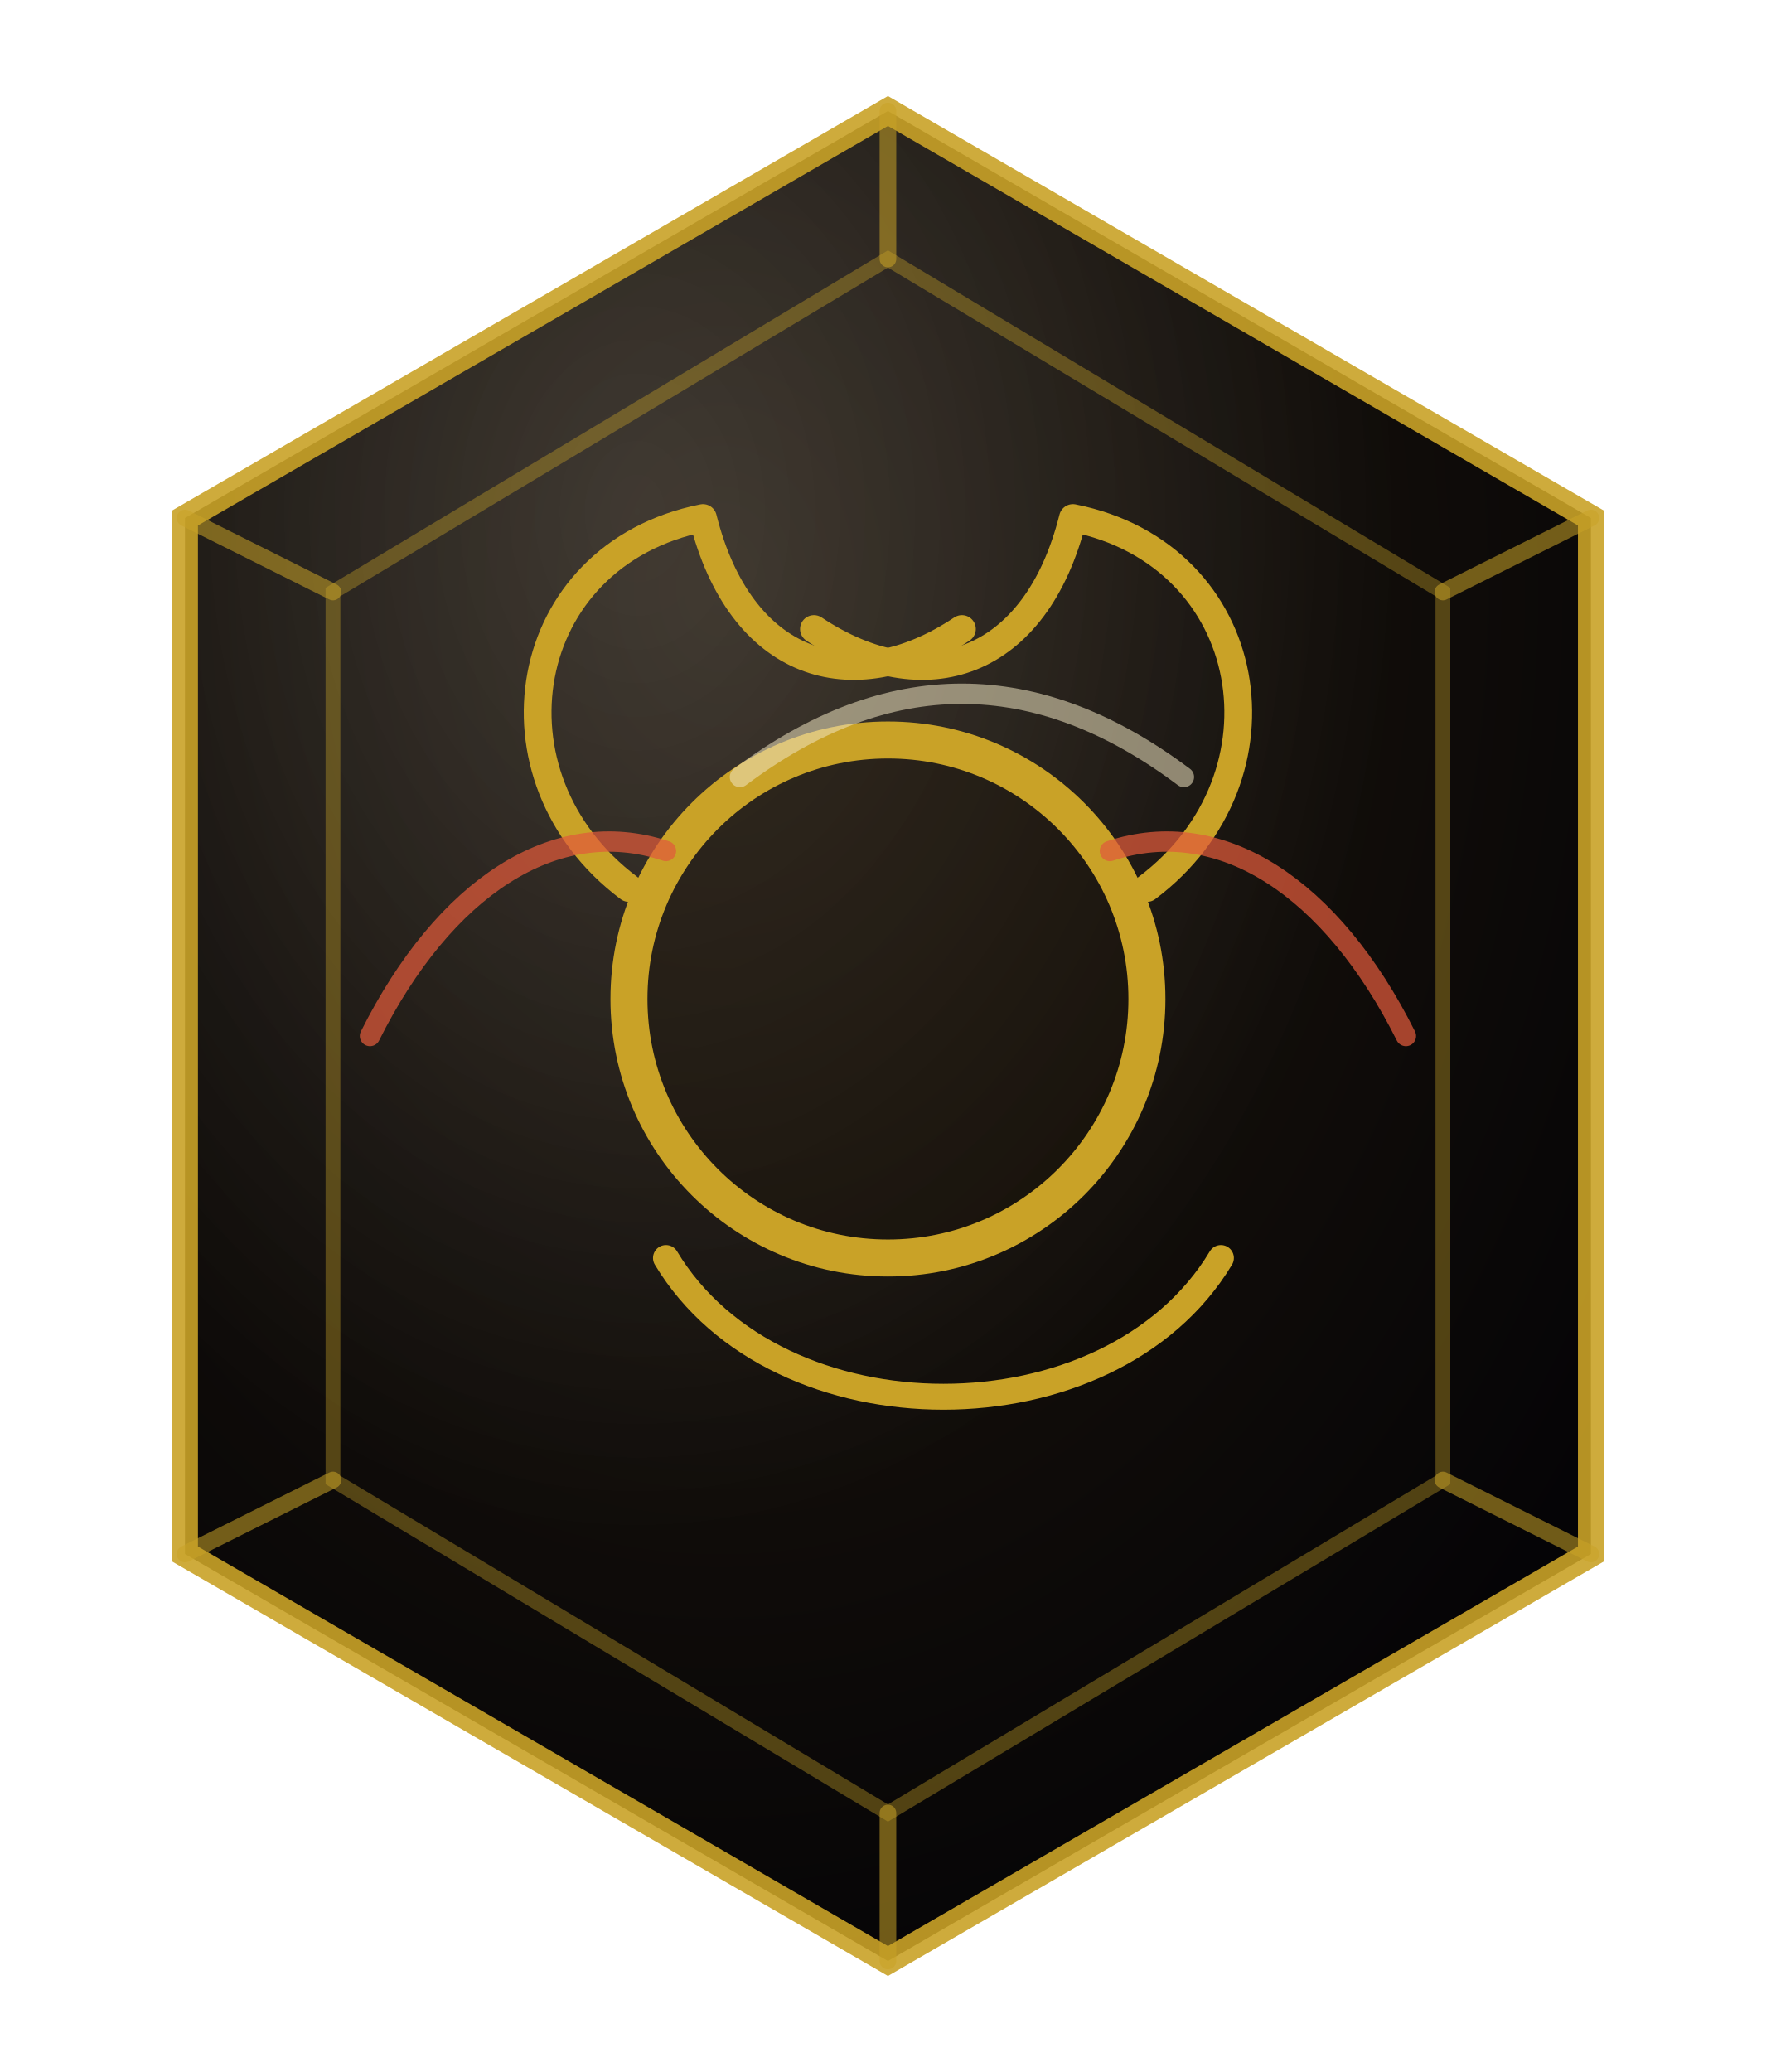
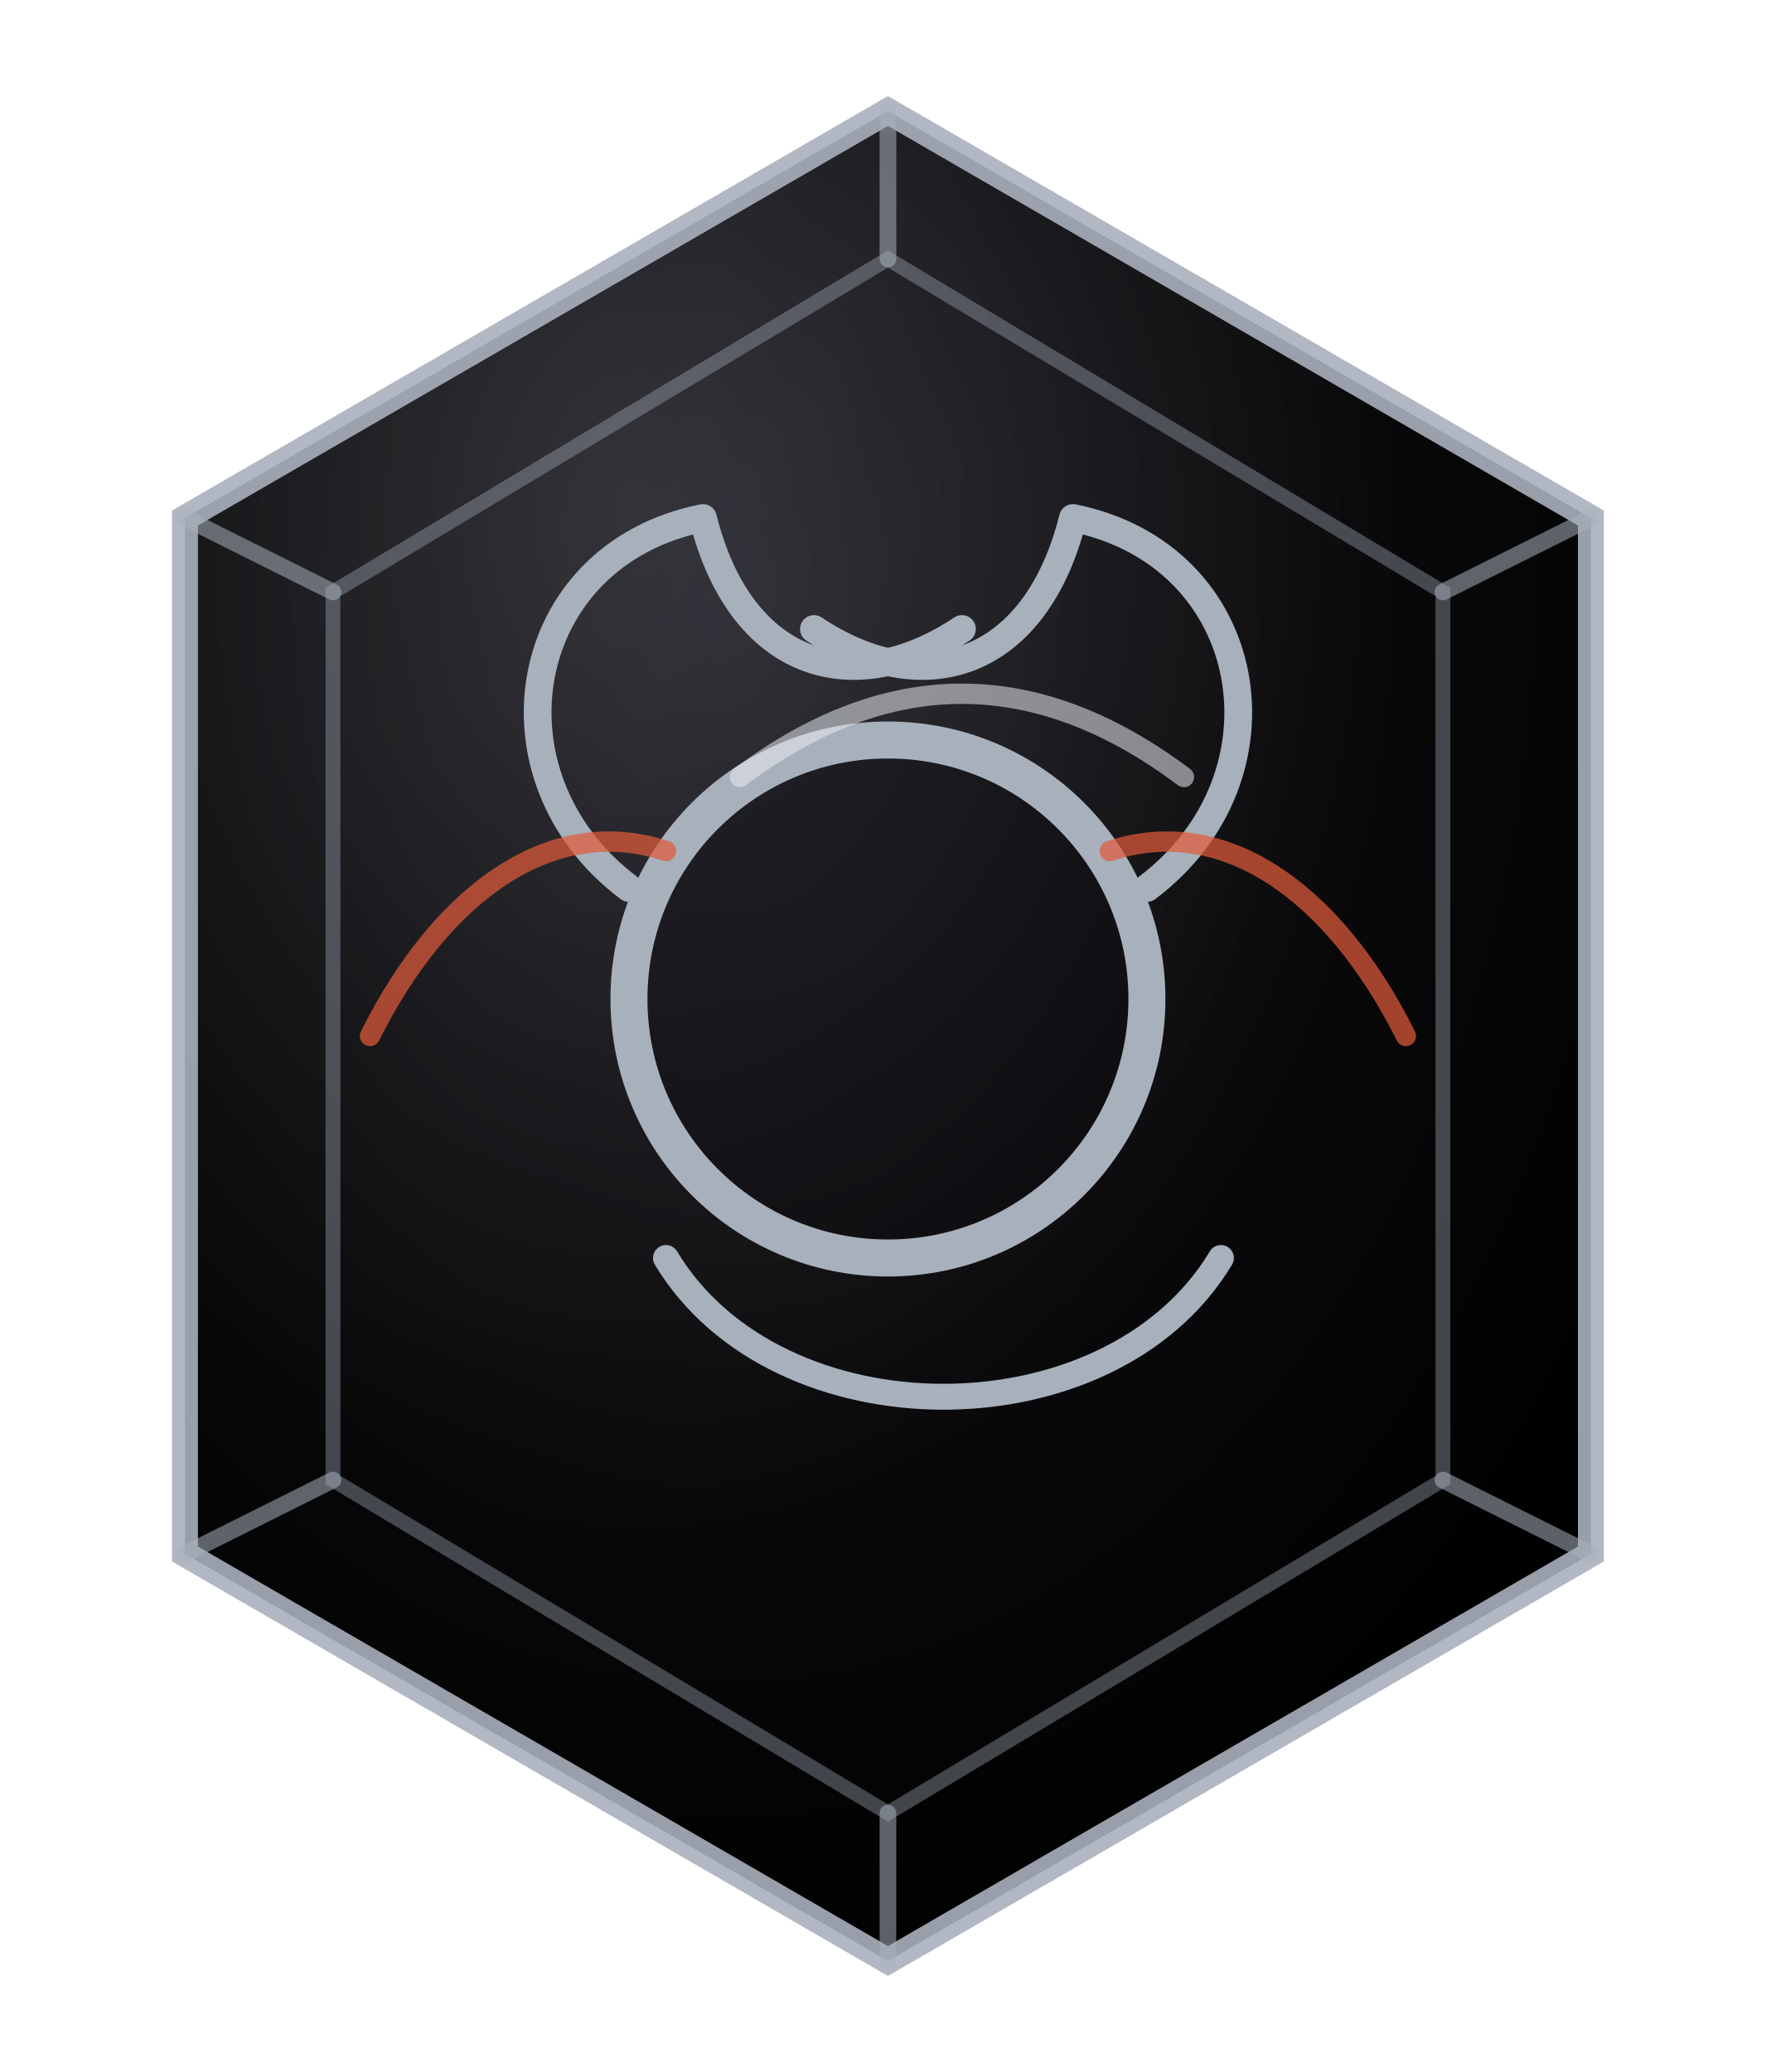
<svg xmlns="http://www.w3.org/2000/svg" viewBox="0 0 96 112" role="img" aria-label="Leo zodiac seal">
  <defs>
    <radialGradient id="plate" cx="38%" cy="26%" r="78%">
-       <stop offset="0%" stop-color="#2a2218" />
-       <stop offset="55%" stop-color="#120e0a" />
-       <stop offset="100%" stop-color="#050406" />
+       <stop offset="0%" stop-color="#1a1a22" />
+       <stop offset="55%" stop-color="#0a0a0c" />
+       <stop offset="100%" stop-color="#000000" />
    </radialGradient>
    <radialGradient id="sheen" cx="32%" cy="22%" r="55%">
      <stop offset="0%" stop-color="#fff" stop-opacity="0.12" />
      <stop offset="100%" stop-color="#fff" stop-opacity="0" />
    </radialGradient>
  </defs>
  <path d="M48 6 L86 28 L86 84 L48 106 L10 84 L10 28 Z" fill="url(#plate)" />
  <path d="M48 6 L86 28 L86 84 L48 106 L10 84 L10 28 Z" fill="url(#sheen)" />
-   <path d="M48 6 L86 28 L86 84 L48 106 L10 84 L10 28 Z" fill="none" stroke="#c9a227" stroke-width="1.4" opacity="0.9" />
-   <path d="M48 14 L78 32 L78 80 L48 98 L18 80 L18 32 Z" fill="none" stroke="#c9a227" stroke-width="0.8" opacity="0.38" />
-   <g stroke="#c9a227" stroke-width="0.9" opacity="0.55" stroke-linecap="round">
+   <path d="M48 6 L86 28 L86 84 L48 106 L10 84 L10 28 Z" fill="none" stroke="#A8B0BC" stroke-width="1.4" opacity="0.9" />
+   <path d="M48 14 L78 32 L78 80 L48 98 L18 80 L18 32 Z" fill="none" stroke="#A8B0BC" stroke-width="0.8" opacity="0.38" />
+   <g stroke="#A8B0BC" stroke-width="0.9" opacity="0.55" stroke-linecap="round">
    <line x1="48" y1="6" x2="48" y2="14" />
    <line x1="86" y1="28" x2="78" y2="32" />
    <line x1="86" y1="84" x2="78" y2="80" />
    <line x1="48" y1="106" x2="48" y2="98" />
    <line x1="10" y1="84" x2="18" y2="80" />
    <line x1="10" y1="28" x2="18" y2="32" />
  </g>
  <g fill="none" stroke-linecap="round" stroke-linejoin="round" vector-effect="non-scaling-stroke">
-     <g stroke="#c9a227" stroke-width="2">
-       <circle cx="48" cy="54" r="14" fill="#1a1208" fill-opacity="0.35" />
+     <g stroke="#A8B0BC" stroke-width="2">
+       <circle cx="48" cy="54" r="14" fill="#0a0a10" fill-opacity="0.35" />
      <path d="M34 48c-8-6-6-18 4-20 2 8 8 10 14 6" stroke-width="1.5" />
      <path d="M62 48c8-6 6-18-4-20-2 8-8 10-14 6" stroke-width="1.5" />
      <path d="M36 68c6 10 24 10 30 0" stroke-width="1.4" />
-       <path d="M40 42c8-6 16-6 24 0" stroke-width="1.1" stroke="#efe3c0" opacity="0.55" />
+       <path d="M40 42c8-6 16-6 24 0" stroke-width="1.1" stroke="#E8EBF0" opacity="0.55" />
    </g>
    <g stroke="#e05a3a" stroke-width="1.1" opacity="0.72" fill="none">
      <path d="M20 56c4-8 10-12 16-10" />
      <path d="M76 56c-4-8-10-12-16-10" />
    </g>
  </g>
</svg>
